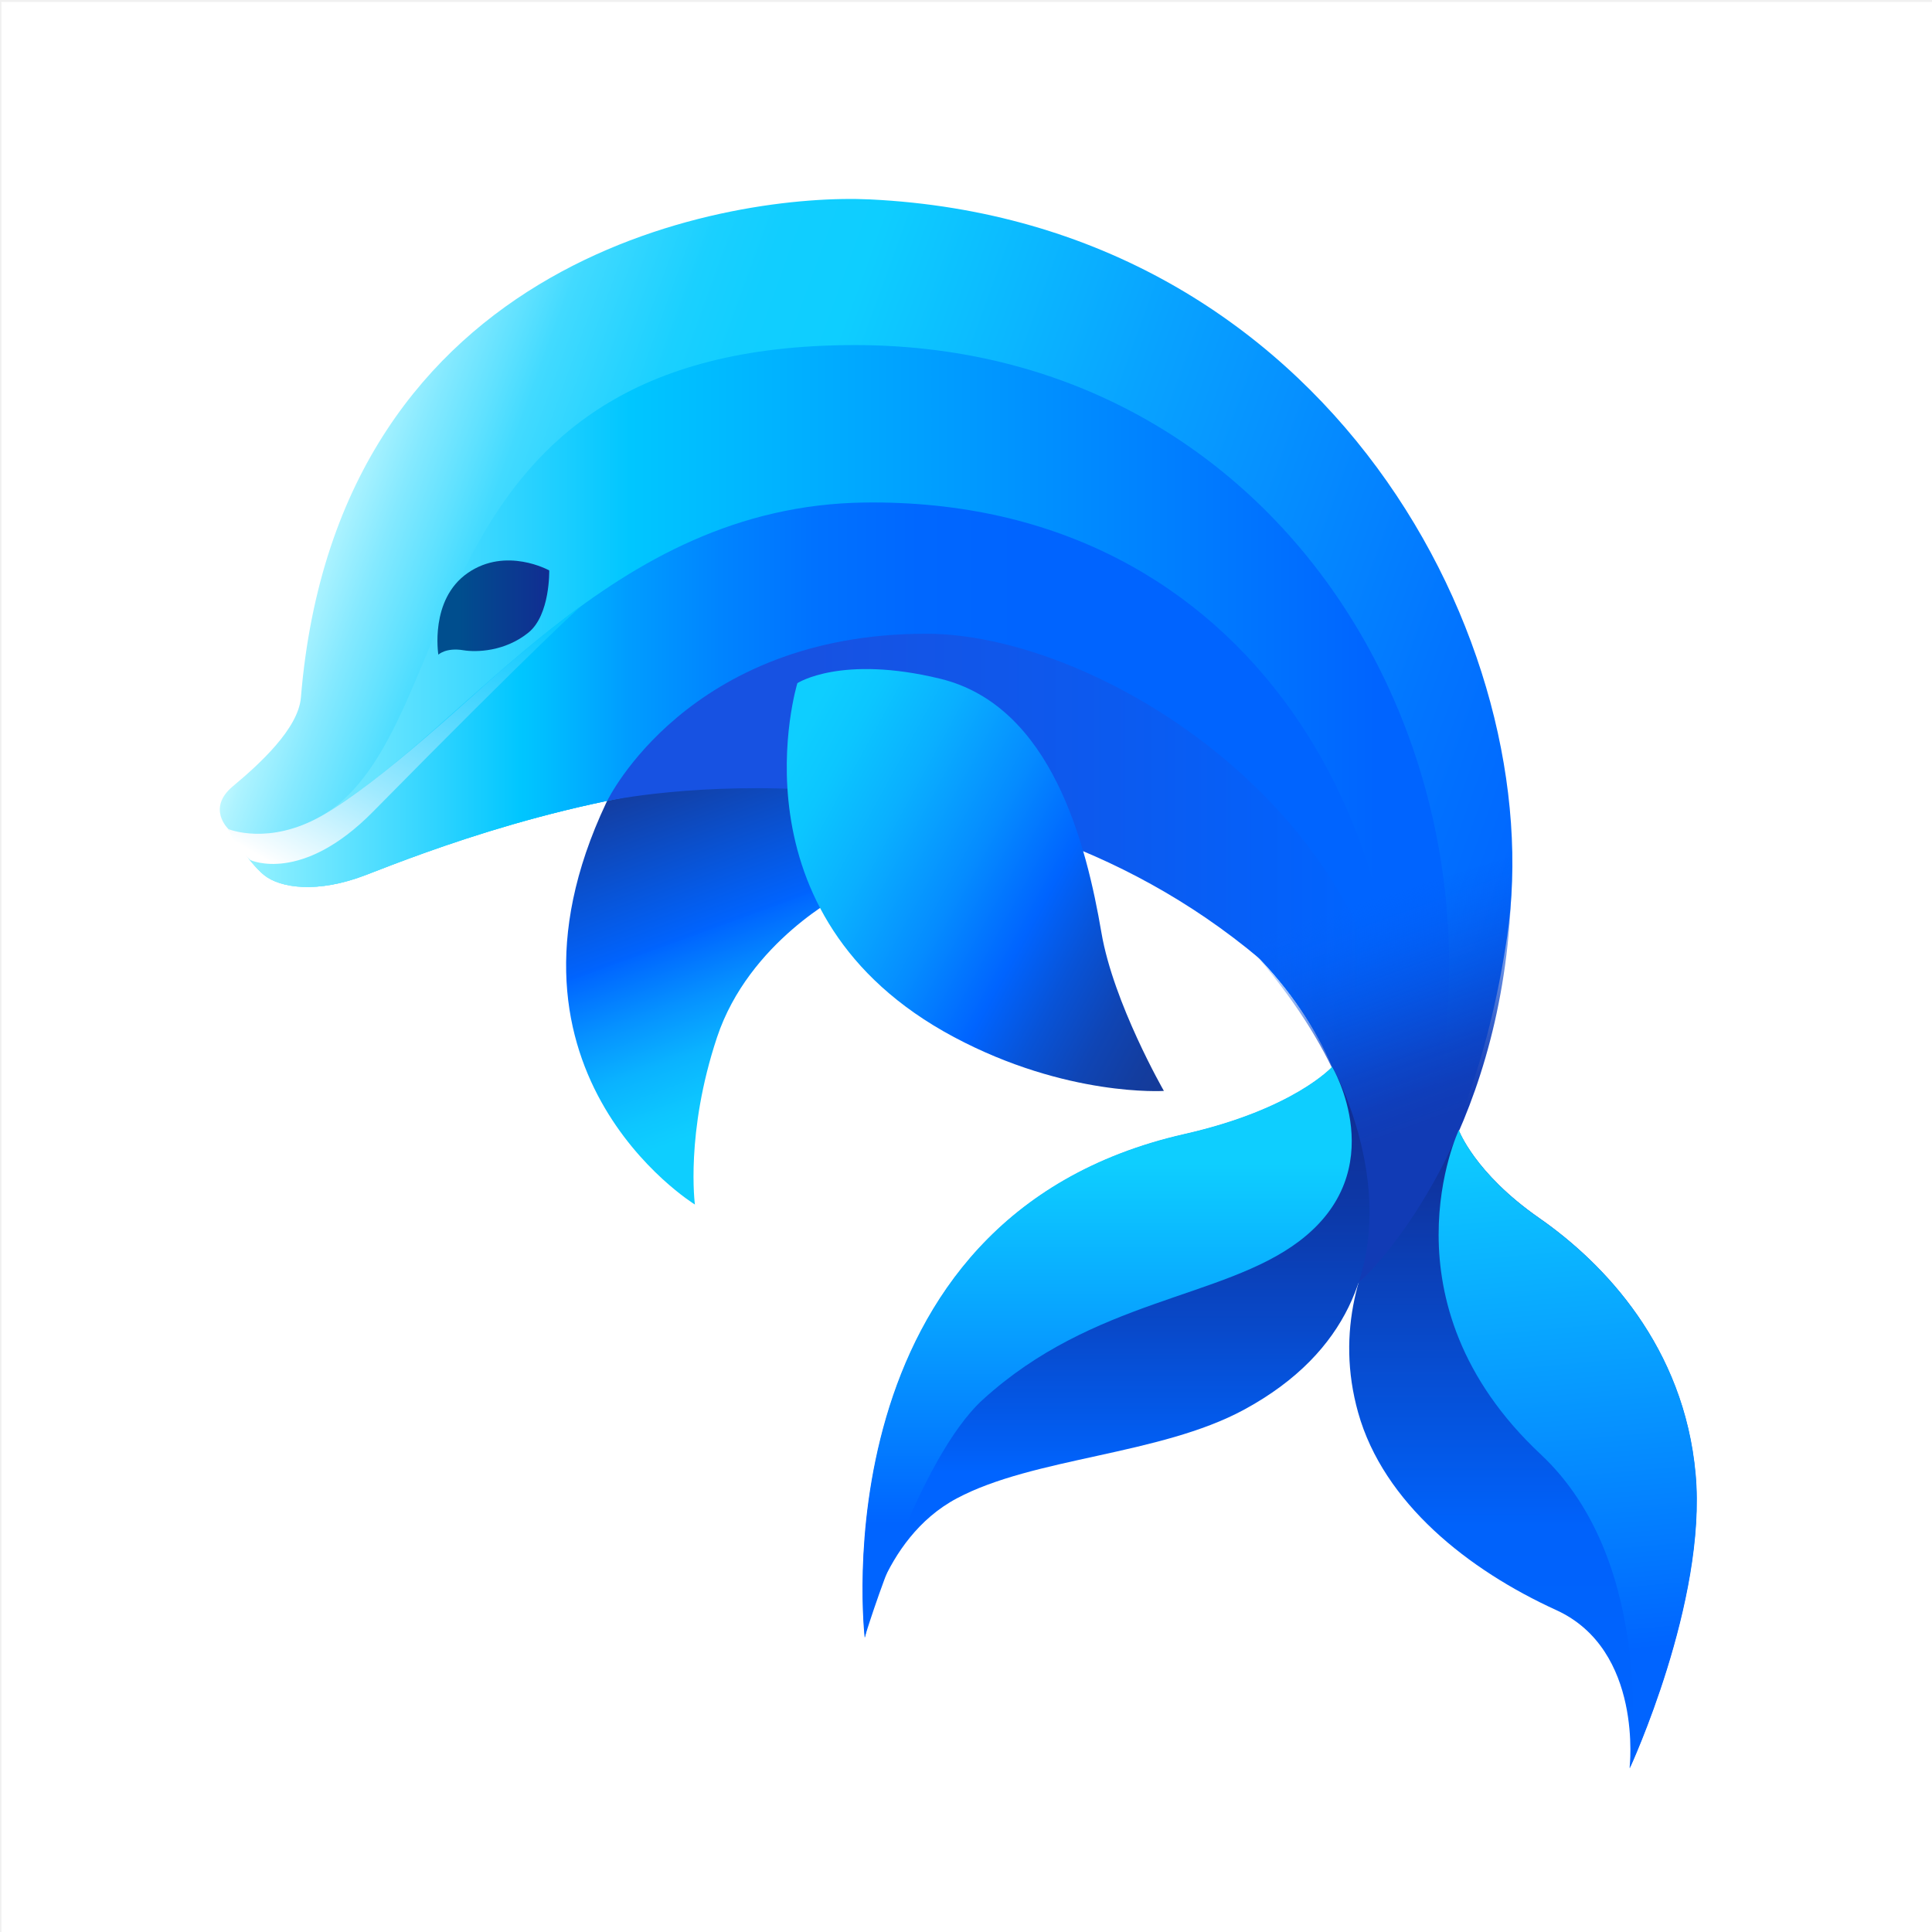
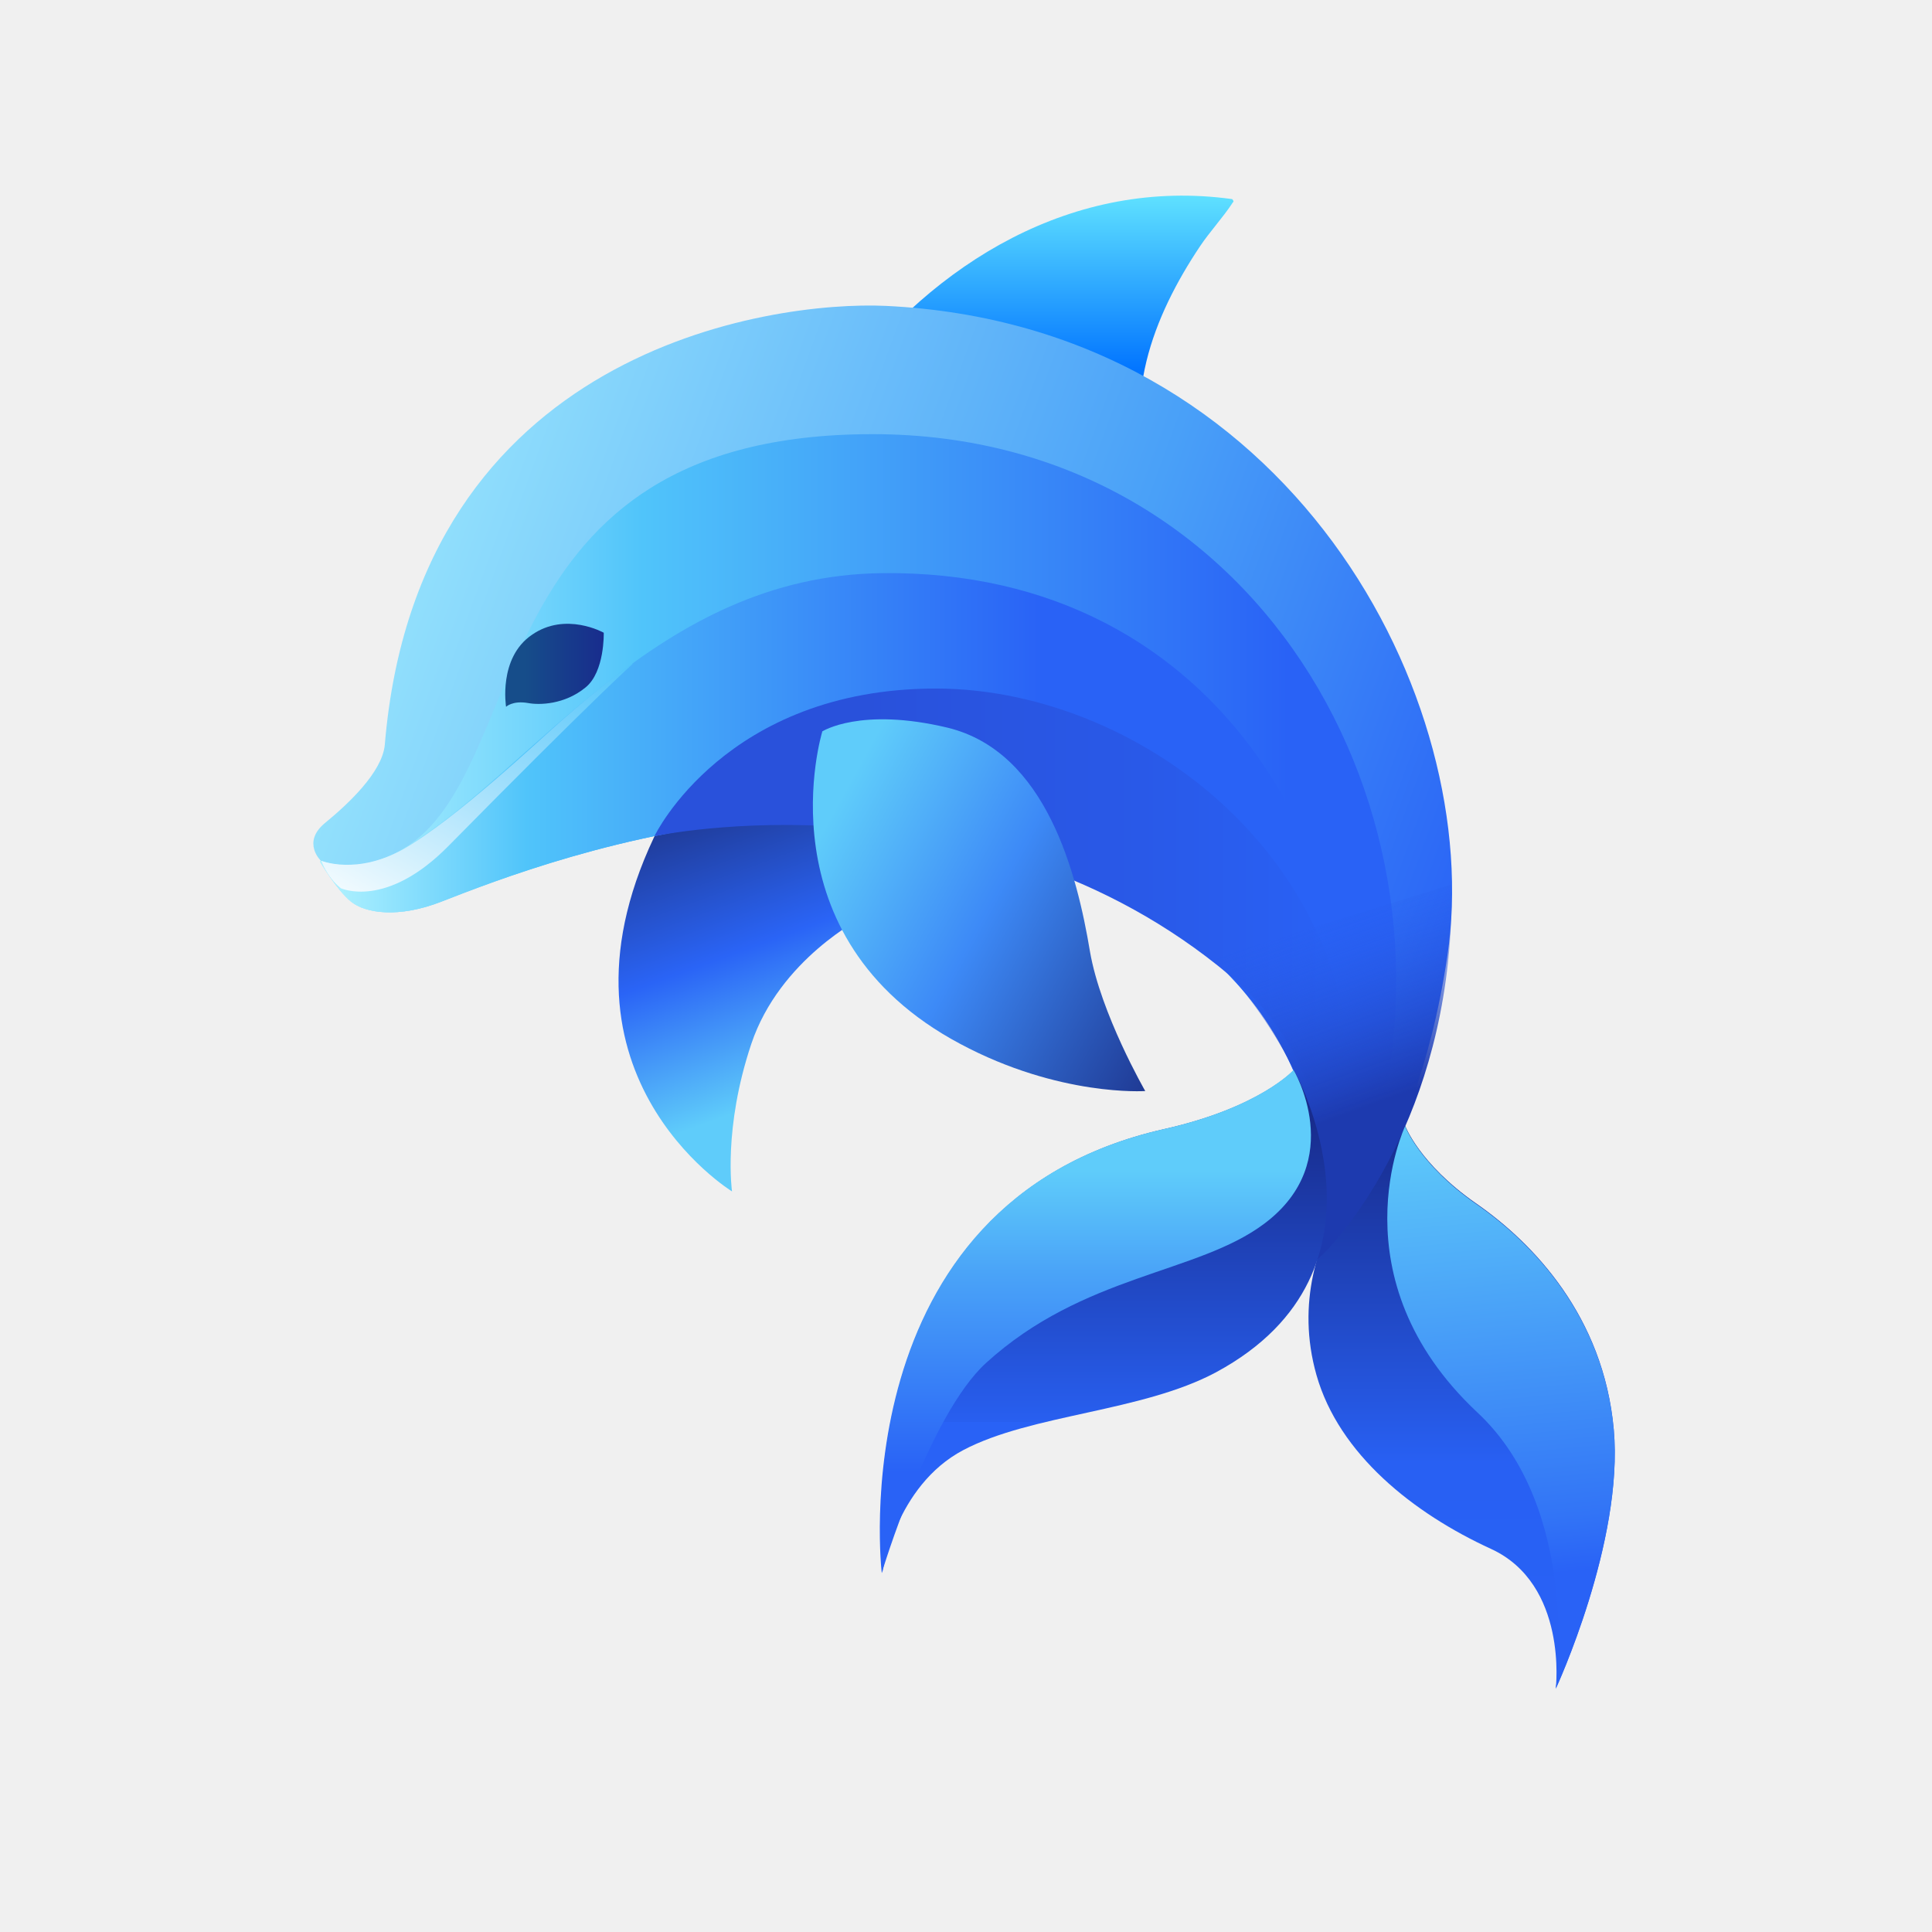
- <svg xmlns="http://www.w3.org/2000/svg" id="Layer_1" version="1.1" viewBox="0 0 1024 1024">
+ <svg xmlns="http://www.w3.org/2000/svg" id="Layer_1" version="1.1" viewBox="0 0 360 360">
  <defs>
    <style>
      .st0 {
        fill: url(#linear-gradient2);
      }

      .st1 {
        fill: url(#linear-gradient1);
      }

      .st2 {
        fill: url(#linear-gradient9);
      }

      .st3 {
        fill: url(#linear-gradient3);
      }

      .st4 {
        fill: url(#linear-gradient6);
      }

      .st5 {
        fill: url(#linear-gradient8);
      }

      .st6 {
        fill: url(#linear-gradient7);
      }

      .st7 {
        fill: url(#linear-gradient5);
      }

      .st8 {
        fill: url(#linear-gradient4);
      }

      .st9 {
+         fill: url(#linear-gradient13);
+       }
+ 
+       .st10 {
        fill: url(#linear-gradient12);
      }

-       .st10 {
+       .st11 {
        fill: url(#linear-gradient11);
      }

-       .st11 {
+       .st12 {
        fill: url(#linear-gradient10);
      }

-       .st12 {
+       .st13 {
        fill: url(#linear-gradient);
      }
- 
-       .st13 {
-         fill: #fff;
-       }
    </style>
-     <linearGradient id="linear-gradient" x1="800.32" y1="621.16" x2="770.15" y2="958.12" gradientTransform="translate(-45.36 51.53) rotate(-5.12)" gradientUnits="userSpaceOnUse">
-       <stop offset="0" stop-color="#112d92" />
-       <stop offset=".62" stop-color="#0062fb" />
-       <stop offset="1" stop-color="#0064ff" />
+     <linearGradient id="linear-gradient" x1="12.5" y1="-2650.1" x2="3.2" y2="-2754.6" gradientTransform="translate(24.3 -2428.8) rotate(-5.1) scale(1 -1)" gradientUnits="userSpaceOnUse">
+       <stop offset="0" stop-color="#182c8d" />
+       <stop offset=".6" stop-color="#2860f3" />
+       <stop offset="1" stop-color="#2962f6" />
    </linearGradient>
-     <linearGradient id="linear-gradient1" x1="185.12" y1="238.4" x2="818.99" y2="469.11" gradientUnits="userSpaceOnUse">
-       <stop offset="0" stop-color="#bdf7ff" />
-       <stop offset=".01" stop-color="#aef3ff" />
-       <stop offset=".05" stop-color="#84e9ff" />
-       <stop offset=".09" stop-color="#5fe1ff" />
-       <stop offset=".12" stop-color="#42daff" />
-       <stop offset=".17" stop-color="#2bd4ff" />
-       <stop offset=".21" stop-color="#1ad0ff" />
-       <stop offset=".26" stop-color="#11ceff" />
-       <stop offset=".33" stop-color="#0eceff" />
-       <stop offset=".57" stop-color="#08a2ff" />
-       <stop offset=".86" stop-color="#0275ff" />
-       <stop offset="1" stop-color="#0064ff" />
+     <linearGradient id="linear-gradient1" x1="190.6" y1="466.4" x2="190.6" y2="520.5" gradientTransform="translate(0 -430)" gradientUnits="userSpaceOnUse">
+       <stop offset="0" stop-color="#5fe1ff" />
+       <stop offset=".6" stop-color="#0275ff" />
    </linearGradient>
-     <linearGradient id="linear-gradient2" x1="121.09" y1="433" x2="768.23" y2="433" gradientUnits="userSpaceOnUse">
-       <stop offset="0" stop-color="#a0f5ff" />
-       <stop offset=".33" stop-color="#00c6ff" />
-       <stop offset=".94" stop-color="#0064ff" />
+     <linearGradient id="linear-gradient2" x1="79.6" y1="-2308.2" x2="276" y2="-2379.6" gradientTransform="translate(0 -2210) scale(1 -1)" gradientUnits="userSpaceOnUse">
+       <stop offset="0" stop-color="#92e0fc" />
+       <stop offset=".6" stop-color="#49a0f8" />
+       <stop offset="1" stop-color="#2962f6" />
    </linearGradient>
-     <linearGradient id="linear-gradient3" x1="417.38" y1="622.47" x2="339.84" y2="409.43" gradientUnits="userSpaceOnUse">
-       <stop offset=".16" stop-color="#0eceff" />
-       <stop offset=".23" stop-color="#0dc6ff" />
-       <stop offset=".34" stop-color="#0ab3ff" />
-       <stop offset=".46" stop-color="#0692ff" />
-       <stop offset=".6" stop-color="#06f" />
-       <stop offset=".6" stop-color="#0064ff" />
-       <stop offset="1" stop-color="#153a98" />
+     <linearGradient id="linear-gradient3" x1="59.6" y1="-2368.4" x2="260.2" y2="-2368.4" gradientTransform="translate(0 -2210) scale(1 -1)" gradientUnits="userSpaceOnUse">
+       <stop offset="0" stop-color="#b4f4ff" />
+       <stop offset=".3" stop-color="#50c4fa" />
+       <stop offset=".9" stop-color="#2962f6" />
    </linearGradient>
-     <linearGradient id="linear-gradient4" x1="121.09" y1="474.71" x2="741.47" y2="474.71" gradientUnits="userSpaceOnUse">
-       <stop offset="0" stop-color="#a0f5ff" />
-       <stop offset=".25" stop-color="#00c6ff" />
-       <stop offset=".27" stop-color="#00beff" />
-       <stop offset=".34" stop-color="#009dff" />
-       <stop offset=".42" stop-color="#0084ff" />
-       <stop offset=".5" stop-color="#0072ff" />
-       <stop offset=".59" stop-color="#0067ff" />
-       <stop offset=".68" stop-color="#0064ff" />
+     <linearGradient id="linear-gradient4" x1="151.6" y1="-2427" x2="127.6" y2="-2361.1" gradientTransform="translate(0 -2210) scale(1 -1)" gradientUnits="userSpaceOnUse">
+       <stop offset=".2" stop-color="#5fccfa" />
+       <stop offset=".6" stop-color="#2a64f6" />
+       <stop offset="1" stop-color="#1f3993" />
    </linearGradient>
-     <linearGradient id="linear-gradient5" x1="321.84" y1="509.5" x2="740.26" y2="509.5" gradientUnits="userSpaceOnUse">
-       <stop offset=".26" stop-color="#1752e2" />
-       <stop offset=".64" stop-color="#0c5aef" />
-       <stop offset=".96" stop-color="#0064ff" />
+     <linearGradient id="linear-gradient5" x1="59.7" y1="-2381.3" x2="252" y2="-2381.3" gradientTransform="translate(0 -2210) scale(1 -1)" gradientUnits="userSpaceOnUse">
+       <stop offset="0" stop-color="#b4f4ff" />
+       <stop offset=".2" stop-color="#50c4fa" />
+       <stop offset=".7" stop-color="#2962f6" />
    </linearGradient>
-     <linearGradient id="linear-gradient6" x1="161.45" y1="472.43" x2="263.79" y2="295.17" gradientUnits="userSpaceOnUse">
-       <stop offset=".02" stop-color="#fff" />
-       <stop offset=".04" stop-color="#f8fdff" />
-       <stop offset=".31" stop-color="#a1eaff" />
-       <stop offset=".56" stop-color="#5cdaff" />
-       <stop offset=".76" stop-color="#2acfff" />
-       <stop offset=".91" stop-color="#0bc8ff" />
-       <stop offset="1" stop-color="#00c6ff" />
+     <linearGradient id="linear-gradient6" x1="122" y1="-2392.1" x2="251.6" y2="-2392.1" gradientTransform="translate(0 -2210) scale(1 -1)" gradientUnits="userSpaceOnUse">
+       <stop offset=".3" stop-color="#2951db" />
+       <stop offset=".7" stop-color="#2959e8" />
+       <stop offset="1" stop-color="#2962f6" />
    </linearGradient>
-     <linearGradient id="linear-gradient7" x1="725.78" y1="473.73" x2="791.61" y2="654.61" gradientUnits="userSpaceOnUse">
-       <stop offset="0" stop-color="#0064ff" stop-opacity="0" />
-       <stop offset=".06" stop-color="#025ef4" stop-opacity=".14" />
-       <stop offset=".21" stop-color="#0751de" stop-opacity=".44" />
-       <stop offset=".35" stop-color="#0b47cc" stop-opacity=".68" />
-       <stop offset=".47" stop-color="#0e40bf" stop-opacity=".86" />
-       <stop offset=".57" stop-color="#103cb7" stop-opacity=".96" />
-       <stop offset=".65" stop-color="#113bb5" />
+     <linearGradient id="linear-gradient7" x1="72.4" y1="-2380.6" x2="104.1" y2="-2325.6" gradientTransform="translate(0 -2210) scale(1 -1)" gradientUnits="userSpaceOnUse">
+       <stop offset="0" stop-color="#fff" />
+       <stop offset="0" stop-color="#f0fafe" />
+       <stop offset="1" stop-color="#50c4fa" />
    </linearGradient>
-     <linearGradient id="linear-gradient8" x1="231.86" y1="322.02" x2="291.11" y2="322.02" gradientUnits="userSpaceOnUse">
-       <stop offset=".2" stop-color="#004e8e" />
-       <stop offset="1" stop-color="#112d92" />
+     <linearGradient id="linear-gradient8" x1="247.2" y1="-2380.9" x2="267.6" y2="-2437" gradientTransform="translate(0 -2210) scale(1 -1)" gradientUnits="userSpaceOnUse">
+       <stop offset="0" stop-color="#2962f6" stop-opacity="0" />
+       <stop offset="0" stop-color="#275dee" stop-opacity=".1" />
+       <stop offset=".6" stop-color="#1d3aaf" />
    </linearGradient>
-     <linearGradient id="linear-gradient9" x1="591.6" y1="868.03" x2="591.6" y2="565.51" gradientUnits="userSpaceOnUse">
-       <stop offset=".29" stop-color="#0064ff" />
-       <stop offset=".33" stop-color="#015ff5" />
-       <stop offset=".54" stop-color="#0849ca" />
-       <stop offset=".73" stop-color="#0c3aab" />
-       <stop offset=".89" stop-color="#0f3098" />
-       <stop offset="1" stop-color="#112d92" />
+     <linearGradient id="linear-gradient9" x1="94.1" y1="-2334" x2="112.5" y2="-2334" gradientTransform="translate(0 -2210) scale(1 -1)" gradientUnits="userSpaceOnUse">
+       <stop offset=".2" stop-color="#164d8a" />
+       <stop offset="1" stop-color="#182c8d" />
    </linearGradient>
-     <linearGradient id="linear-gradient10" x1="388.76" y1="418.4" x2="646.49" y2="512.2" gradientTransform="translate(82.02 -74.07) rotate(8.75)" gradientUnits="userSpaceOnUse">
-       <stop offset=".05" stop-color="#0eceff" />
-       <stop offset=".14" stop-color="#0cc6ff" />
-       <stop offset=".28" stop-color="#0ab0ff" />
-       <stop offset=".46" stop-color="#058cff" />
-       <stop offset=".62" stop-color="#0064ff" />
-       <stop offset=".73" stop-color="#0853d7" />
-       <stop offset=".84" stop-color="#0f45b5" />
-       <stop offset=".94" stop-color="#133d9f" />
-       <stop offset="1" stop-color="#153a98" />
+     <linearGradient id="linear-gradient10" x1="205.6" y1="-2503.1" x2="205.6" y2="-2409.4" gradientTransform="translate(0 -2210) scale(1 -1)" gradientUnits="userSpaceOnUse">
+       <stop offset=".3" stop-color="#2962f6" />
+       <stop offset=".3" stop-color="#285ff0" />
+       <stop offset=".9" stop-color="#182c8d" />
    </linearGradient>
-     <linearGradient id="linear-gradient11" x1="586.8" y1="565.39" x2="586.8" y2="867.91" gradientUnits="userSpaceOnUse">
-       <stop offset=".17" stop-color="#0eceff" />
-       <stop offset=".42" stop-color="#08a6ff" />
-       <stop offset=".8" stop-color="#0064ff" />
+     <linearGradient id="linear-gradient11" x1="538.9" y1="-1925.9" x2="618.8" y2="-1955" gradientTransform="translate(-90.5 -1837.8) rotate(8.8) scale(1 -1)" gradientUnits="userSpaceOnUse">
+       <stop offset=".1" stop-color="#5fccfa" />
+       <stop offset=".5" stop-color="#3d8af7" />
+       <stop offset="1" stop-color="#1f3993" />
    </linearGradient>
-     <linearGradient id="linear-gradient12" x1="812.77" y1="618.26" x2="812.77" y2="963.29" gradientTransform="translate(-45.36 51.53) rotate(-5.12)" gradientUnits="userSpaceOnUse">
-       <stop offset="0" stop-color="#0eceff" />
-       <stop offset=".69" stop-color="#0276ff" />
-       <stop offset=".82" stop-color="#0064ff" />
+     <linearGradient id="linear-gradient12" x1="204.1" y1="-2409.4" x2="204.1" y2="-2503.1" gradientTransform="translate(0 -2210) scale(1 -1)" gradientUnits="userSpaceOnUse">
+       <stop offset=".2" stop-color="#5fccfa" />
+       <stop offset=".4" stop-color="#4aa4f8" />
+       <stop offset=".8" stop-color="#2962f6" />
+     </linearGradient>
+     <linearGradient id="linear-gradient13" x1="16.4" y1="-2649.3" x2="16.4" y2="-2756.2" gradientTransform="translate(24.3 -2428.8) rotate(-5.1) scale(1 -1)" gradientUnits="userSpaceOnUse">
+       <stop offset="0" stop-color="#5fccfa" />
+       <stop offset=".7" stop-color="#3274f6" />
+       <stop offset=".8" stop-color="#2962f6" />
    </linearGradient>
  </defs>
-   <rect class="st13" x=".73" y="1.03" width="1024" height="1024" />
-   <rect class="st13" x="64.73" y="67.03" width="892" height="892" />
-   <rect class="st13" x="316.73" y="319.03" width="388" height="388" />
-   <g>
-     <path class="st12" d="M773.08,598.84s8.25,22.75,42.69,46.72c34.44,23.97,76.8,68.18,82.85,135.72,6.05,67.54-34.92,155.86-34.92,155.86,0,0,7.48-62.64-38.92-83.79-46.41-21.16-91.49-56.69-104.94-104.66-24.36-86.84,53.25-149.85,53.25-149.85Z" />
-     <path class="st1" d="M121.09,439.45s-11.75-10.97,2.35-22.72c14.1-11.75,34.68-30.54,36.04-47.01,19.59-237.39,231.71-267.4,301.63-264.03,243.66,11.75,360.55,237.15,337.67,390.95-20.37,136.94-82.26,186.46-82.26,186.46,0,0,27.97-94.81-48.57-174.71-160.61-167.66-411.32-68.94-474-44.66-25.49,9.88-45.44,7.05-54.06,0-8.62-7.05-18.8-24.29-18.8-24.29Z" />
-     <path class="st0" d="M121.09,439.45s21.65,9.45,49.47-7.06c79.25-47.05,44.3-249.49,282.52-249.49s365.11,239.93,296.43,441.61c-8.7,25.55-32.99,58.6-32.99,58.6,0,0,27.97-94.81-48.57-174.71-160.61-167.66-411.32-68.94-474-44.66-25.49,9.88-45.44,7.05-54.06,0-8.62-7.05-18.8-24.29-18.8-24.29Z" />
-     <path class="st3" d="M427.43,411.95l19.58,61.7s-49.97,25.22-66.96,76.11c-16.9,50.8-11.73,88.67-11.73,88.67,0,0-118.04-72.41-43.69-219.73,0,0,7.94-2.77,55.42-5.91,26.97-1.66,47.38-.83,47.38-.83Z" />
-     <path class="st8" d="M121.09,439.45s21.65,9.45,49.47-7.06c79.25-47.05,152.13-164.3,287.74-166.04,207-2.65,302.52,181.69,279.92,344.25-3.72,26.73-21.69,72.51-21.69,72.51,0,0,27.97-94.81-48.57-174.71-160.61-167.66-411.32-68.94-474-44.66-25.49,9.88-45.44,7.05-54.06,0-8.62-7.05-18.8-24.29-18.8-24.29Z" />
-     <path class="st7" d="M321.84,424.49s42.51-88.6,169.06-88.6c99.54,0,269.92,112.14,247.32,274.7-3.72,26.73-21.69,72.51-21.69,72.51,0,0,36.1-103.49-48.57-174.71-149.67-125.89-346.11-83.91-346.11-83.91Z" />
-     <path class="st4" d="M308.34,320.89s-16.08,11.3-42.75,34.45c-13.33,11.57-63.31,59-95.04,77.04-28.12,15.99-49.47,7.06-49.47,7.06,0,0,3.03,9.36,11.65,16.41,0,0,27.07,12.83,64.98-25.64,87.37-88.67,110.62-109.32,110.62-109.32Z" />
-     <path class="st6" d="M801.24,453.9c1.7,131.72-60.96,205.53-77.3,222.43-2.42,2.51-5.34,4.85-5.34,4.85,0,0,35.37-79.28-60.14-182.95" />
-     <path class="st5" d="M232.34,347s-4.79-29.21,15.58-43.31c20.37-14.1,43.18-1.35,43.18-1.35,0,0,.57,23.53-10.97,32.91-12.54,10.19-27.82,10.51-34.47,9.4-9.4-1.57-13.32,2.35-13.32,2.35Z" />
-     <path class="st2" d="M706.24,565.51s-20.21,22.49-78.24,35.64c-195.59,44.33-169.51,266.88-169.51,266.88,0,0,7.82-52.16,48.68-73.89,40.86-21.73,107.58-22.85,152.13-46.94,114.1-61.72,46.94-181.69,46.94-181.69Z" />
-     <path class="st11" d="M422.63,362.09s-37.91,123.12,83,187.59c59.81,31.89,111.26,28.53,111.26,28.53,0,0-26.74-46.52-33.11-83.88-7.91-46.36-26.21-120.21-85.49-134.6-52.55-12.76-75.66,2.36-75.66,2.36Z" />
-     <path class="st10" d="M706.05,565.39s-20.21,22.49-78.24,35.64c-195.59,44.33-169.51,266.88-169.51,266.88,0,0,28.38-94.88,62.59-126.05,58.68-53.46,127.11-53.42,167.56-83.89,50.2-37.81,17.6-92.58,17.6-92.58Z" />
-     <path class="st9" d="M773.21,598.96s8.25,22.75,42.69,46.72c34.44,23.97,76.8,68.18,82.85,135.72,6.05,67.54-34.92,155.86-34.92,155.86,0,0,15.41-107.79-47.19-166.4-86.46-80.95-43.43-171.9-43.43-171.9Z" />
+   <g id="Layer_11" data-name="Layer_1">
+     <g id="Layer_1-2">
+       <path class="st13" d="M261.8,209.7s2.6,7.1,13.2,14.5c10.7,7.4,23.8,21.1,25.7,42.1,1.9,20.9-10.8,48.3-10.8,48.3,0,0,2.3-19.4-12.1-26s-28.3-17.6-32.5-32.4c-7.6-26.9,16.5-46.4,16.5-46.4h0Z" />
+       <g id="cfZ4UG">
+         <path class="st1" d="M151.4,79.6c2-2.3,3.6-5.2,5.5-7.7,17.2-23,43.1-38.9,72.7-34.8.5.6.1.5,0,.8-1.7,2.6-4.2,5.3-6,8-8.7,13-15.1,29.2-8.4,44.7" />
+       </g>
+       <path class="st0" d="M59.8,160.4s-3.6-3.4.7-7c4.4-3.6,10.7-9.5,11.2-14.6,6.1-73.6,71.8-82.8,93.4-81.8,75.5,3.6,111.7,73.5,104.6,121.1-6.3,42.4-25.5,57.8-25.5,57.8,0,0,8.7-29.4-15.1-54.1-49.8-51.9-127.4-21.4-146.9-13.8-7.9,3.1-14.1,2.2-16.8,0s-5.8-7.5-5.8-7.5h.2,0Z" />
+       <path class="st3" d="M59.8,160.4s6.7,2.9,15.3-2.2c24.5-14.6,13.7-77.3,87.5-77.3s113.1,74.3,91.8,136.8c-2.7,7.9-10.2,18.2-10.2,18.2,0,0,8.7-29.4-15.1-54.1-49.8-51.9-127.4-21.4-146.9-13.8-7.9,3.1-14.1,2.2-16.8,0s-5.8-7.5-5.8-7.5h.2,0Z" />
+       <path class="st8" d="M154.7,151.8l6.1,19.1s-15.5,7.8-20.8,23.6-3.6,27.5-3.6,27.5c0,0-36.6-22.4-13.5-68.1,0,0,2.5-.9,17.2-1.8,8.4-.5,14.7-.3,14.7-.3h0Z" />
+       <path class="st7" d="M59.8,160.4s6.7,2.9,15.3-2.2c24.5-14.6,47.1-50.9,89.2-51.4,64.1-.8,93.7,56.3,86.7,106.6-1.1,8.3-6.7,22.5-6.7,22.5,0,0,8.7-29.4-15.1-54.1-49.8-51.9-127.4-21.4-146.9-13.8-7.9,3.1-14.1,2.2-16.8,0s-5.8-7.5-5.8-7.5h.1Z" />
+       <path class="st4" d="M122,155.7s13.2-27.4,52.4-27.4,83.6,34.7,76.6,85.1c-1.1,8.3-6.7,22.5-6.7,22.5,0,0,11.2-32.1-15.1-54.1-46.4-39-107.2-26-107.2-26h0Z" />
+       <path class="st6" d="M117.8,123.6s-5,3.5-13.2,10.7c-4.1,3.6-19.6,18.3-29.4,23.9-8.7,4.9-15.3,2.2-15.3,2.2,0,0,.9,2.9,3.6,5.1,0,0,8.4,4,20.1-7.9,27.1-27.5,34.3-33.9,34.3-33.9h-.1Z" />
+       <path class="st5" d="M270.5,164.8c.5,40.8-18.9,63.7-23.9,68.9-.8.8-1.6,1.5-1.6,1.5,0,0,11-24.6-18.6-56.7" />
+       <path class="st2" d="M94.3,131.7s-1.5-9.1,4.8-13.4c6.3-4.4,13.4-.4,13.4-.4,0,0,.2,7.3-3.4,10.2-3.9,3.2-8.6,3.3-10.7,2.9-2.9-.5-4.1.7-4.1.7h0Z" />
+       <path class="st12" d="M241.1,199.4s-6.3,7-24.2,11c-60.6,13.7-52.5,82.7-52.5,82.7,0,0,2.4-16.2,15.1-22.9s33.3-7.1,47.1-14.5c35.4-19.1,14.5-56.3,14.5-56.3h0Z" />
+       <path class="st11" d="M153.2,136.4s-11.7,38.2,25.7,58.1c18.5,9.9,34.5,8.8,34.5,8.8,0,0-8.3-14.4-10.3-26-2.4-14.4-8.1-37.2-26.5-41.7-16.3-3.9-23.4.7-23.4.7h0Z" />
+       <path class="st10" d="M241,199.4s-6.3,7-24.2,11c-60.6,13.7-52.5,82.7-52.5,82.7,0,0,8.8-29.4,19.4-39.1,18.2-16.6,39.4-16.6,51.9-26,15.6-11.7,5.4-28.7,5.4-28.7h0Z" />
+       <path class="st9" d="M261.8,209.8s2.6,7.1,13.2,14.5c10.7,7.4,23.8,21.1,25.7,42.1,1.9,20.9-10.8,48.3-10.8,48.3,0,0,4.8-33.4-14.6-51.5-26.8-25.1-13.5-53.3-13.5-53.3h0Z" />
+     </g>
  </g>
</svg>
